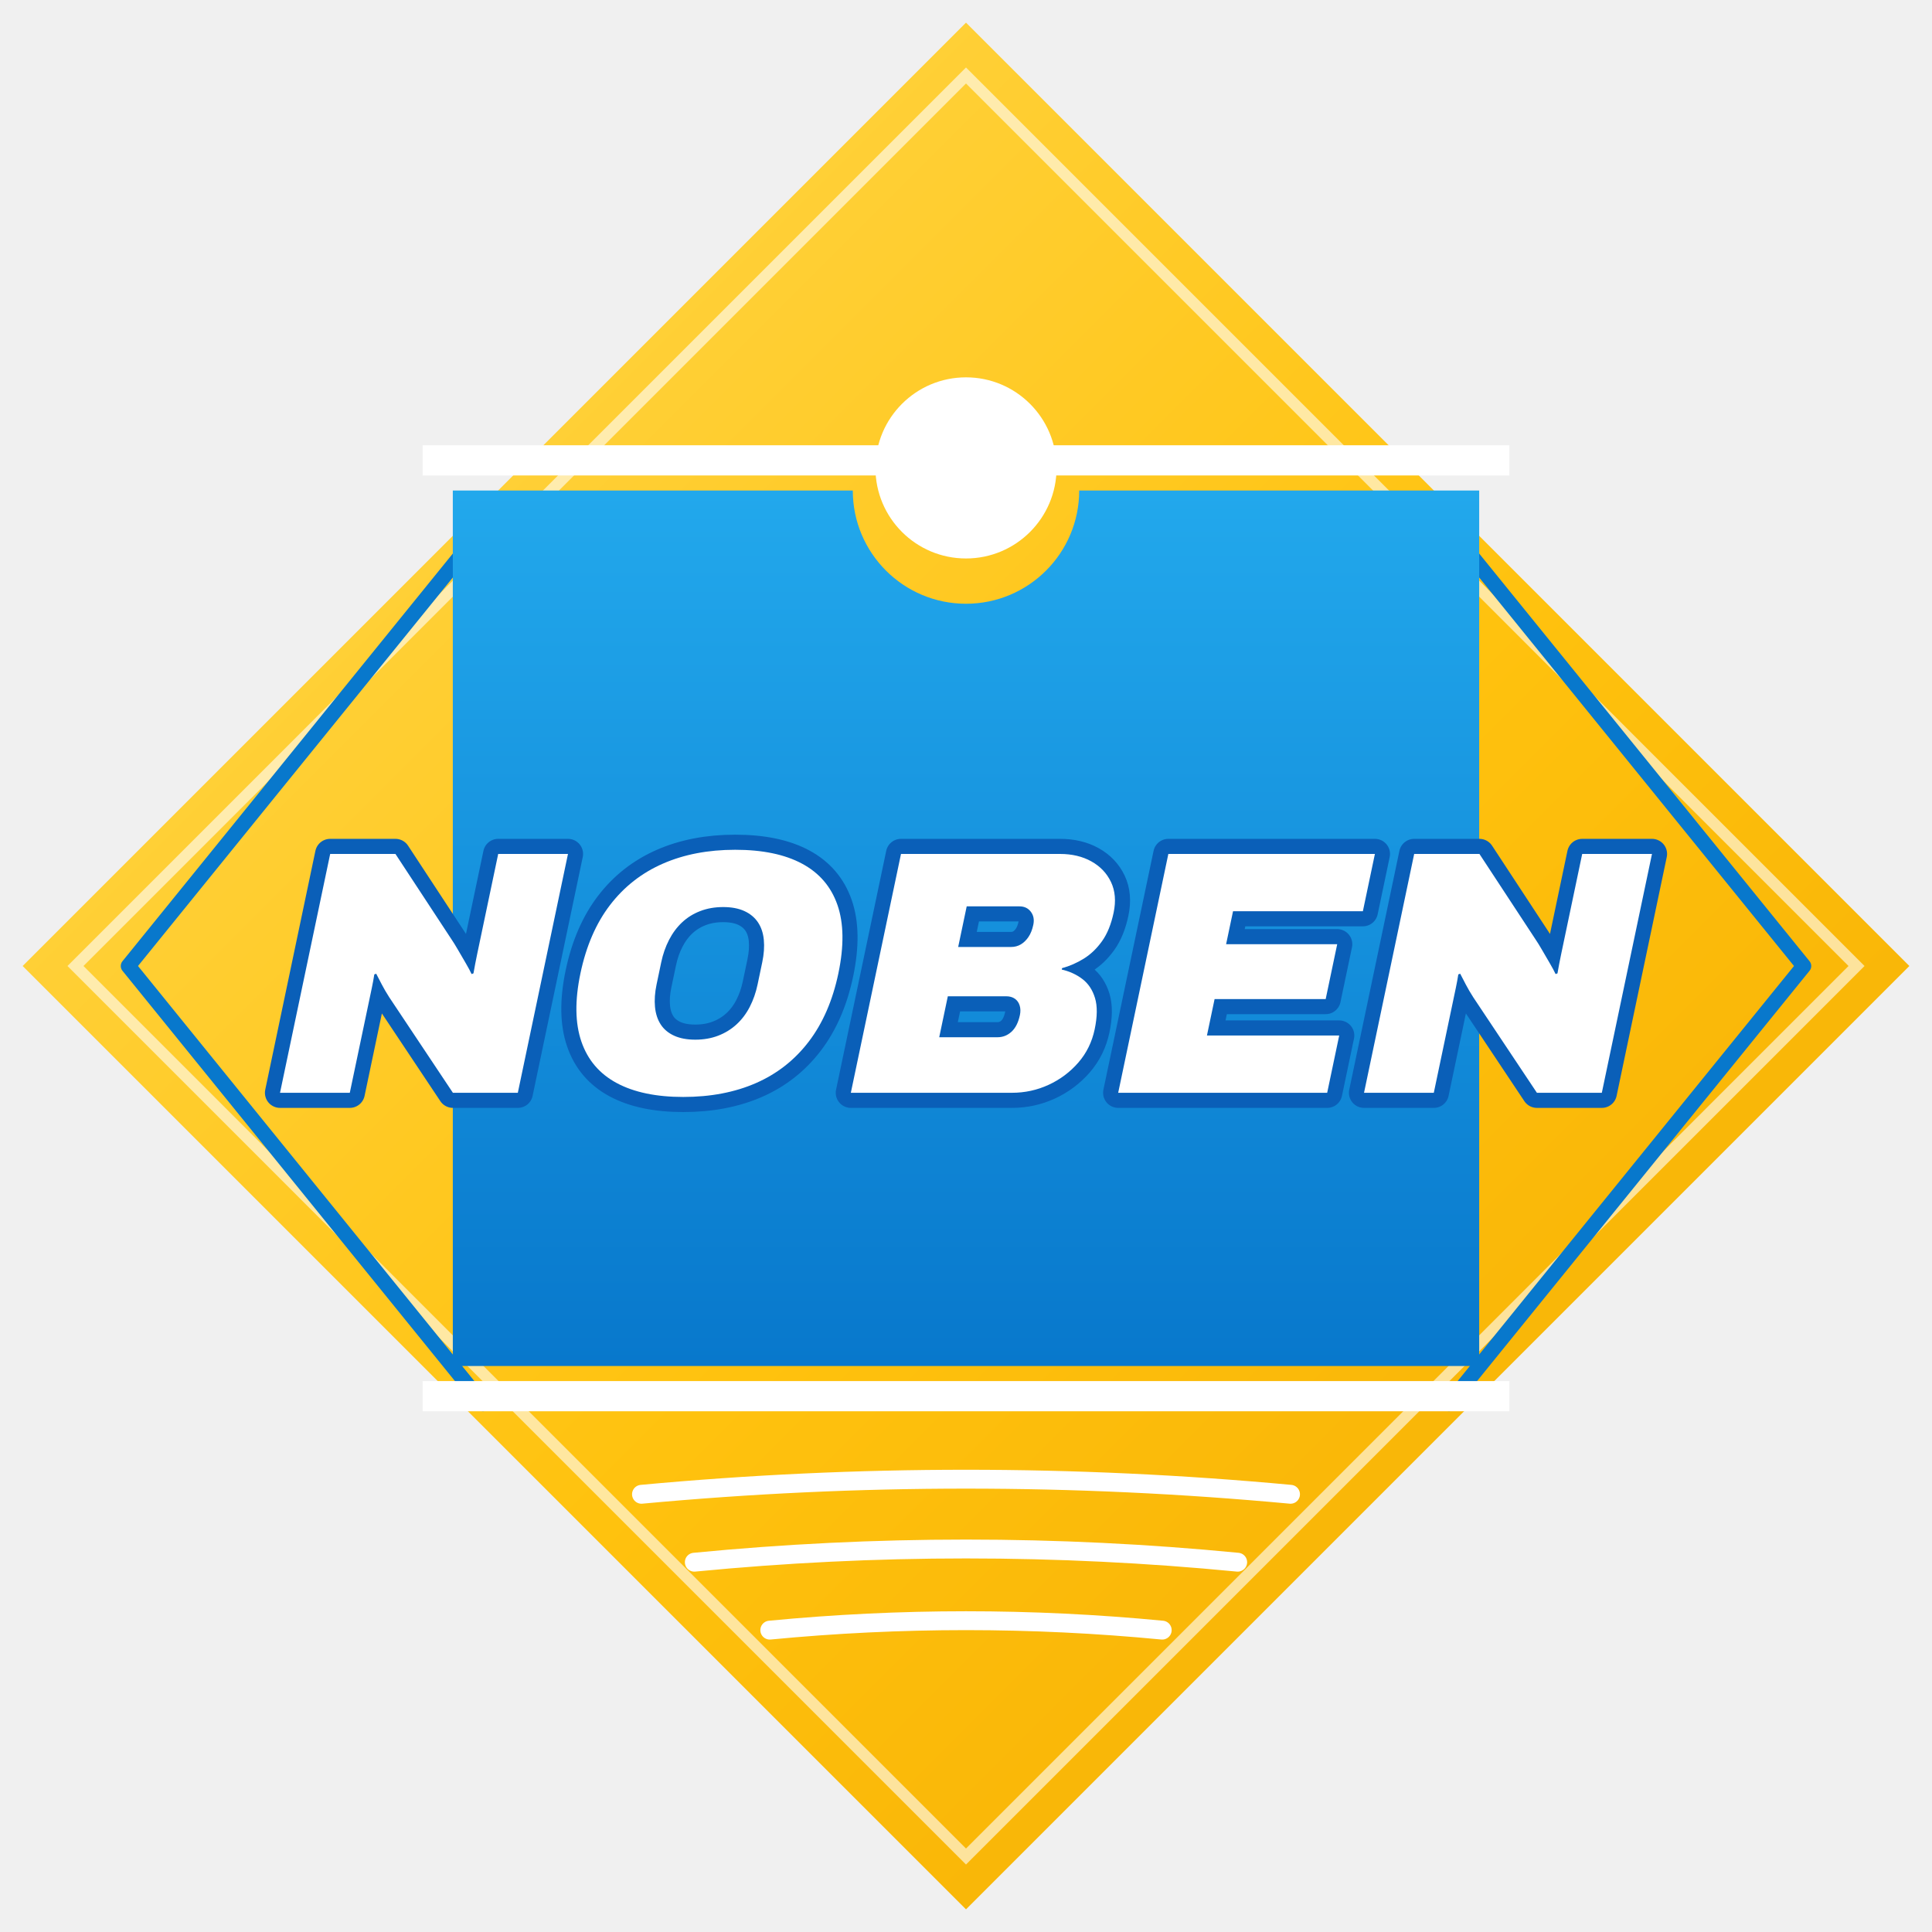
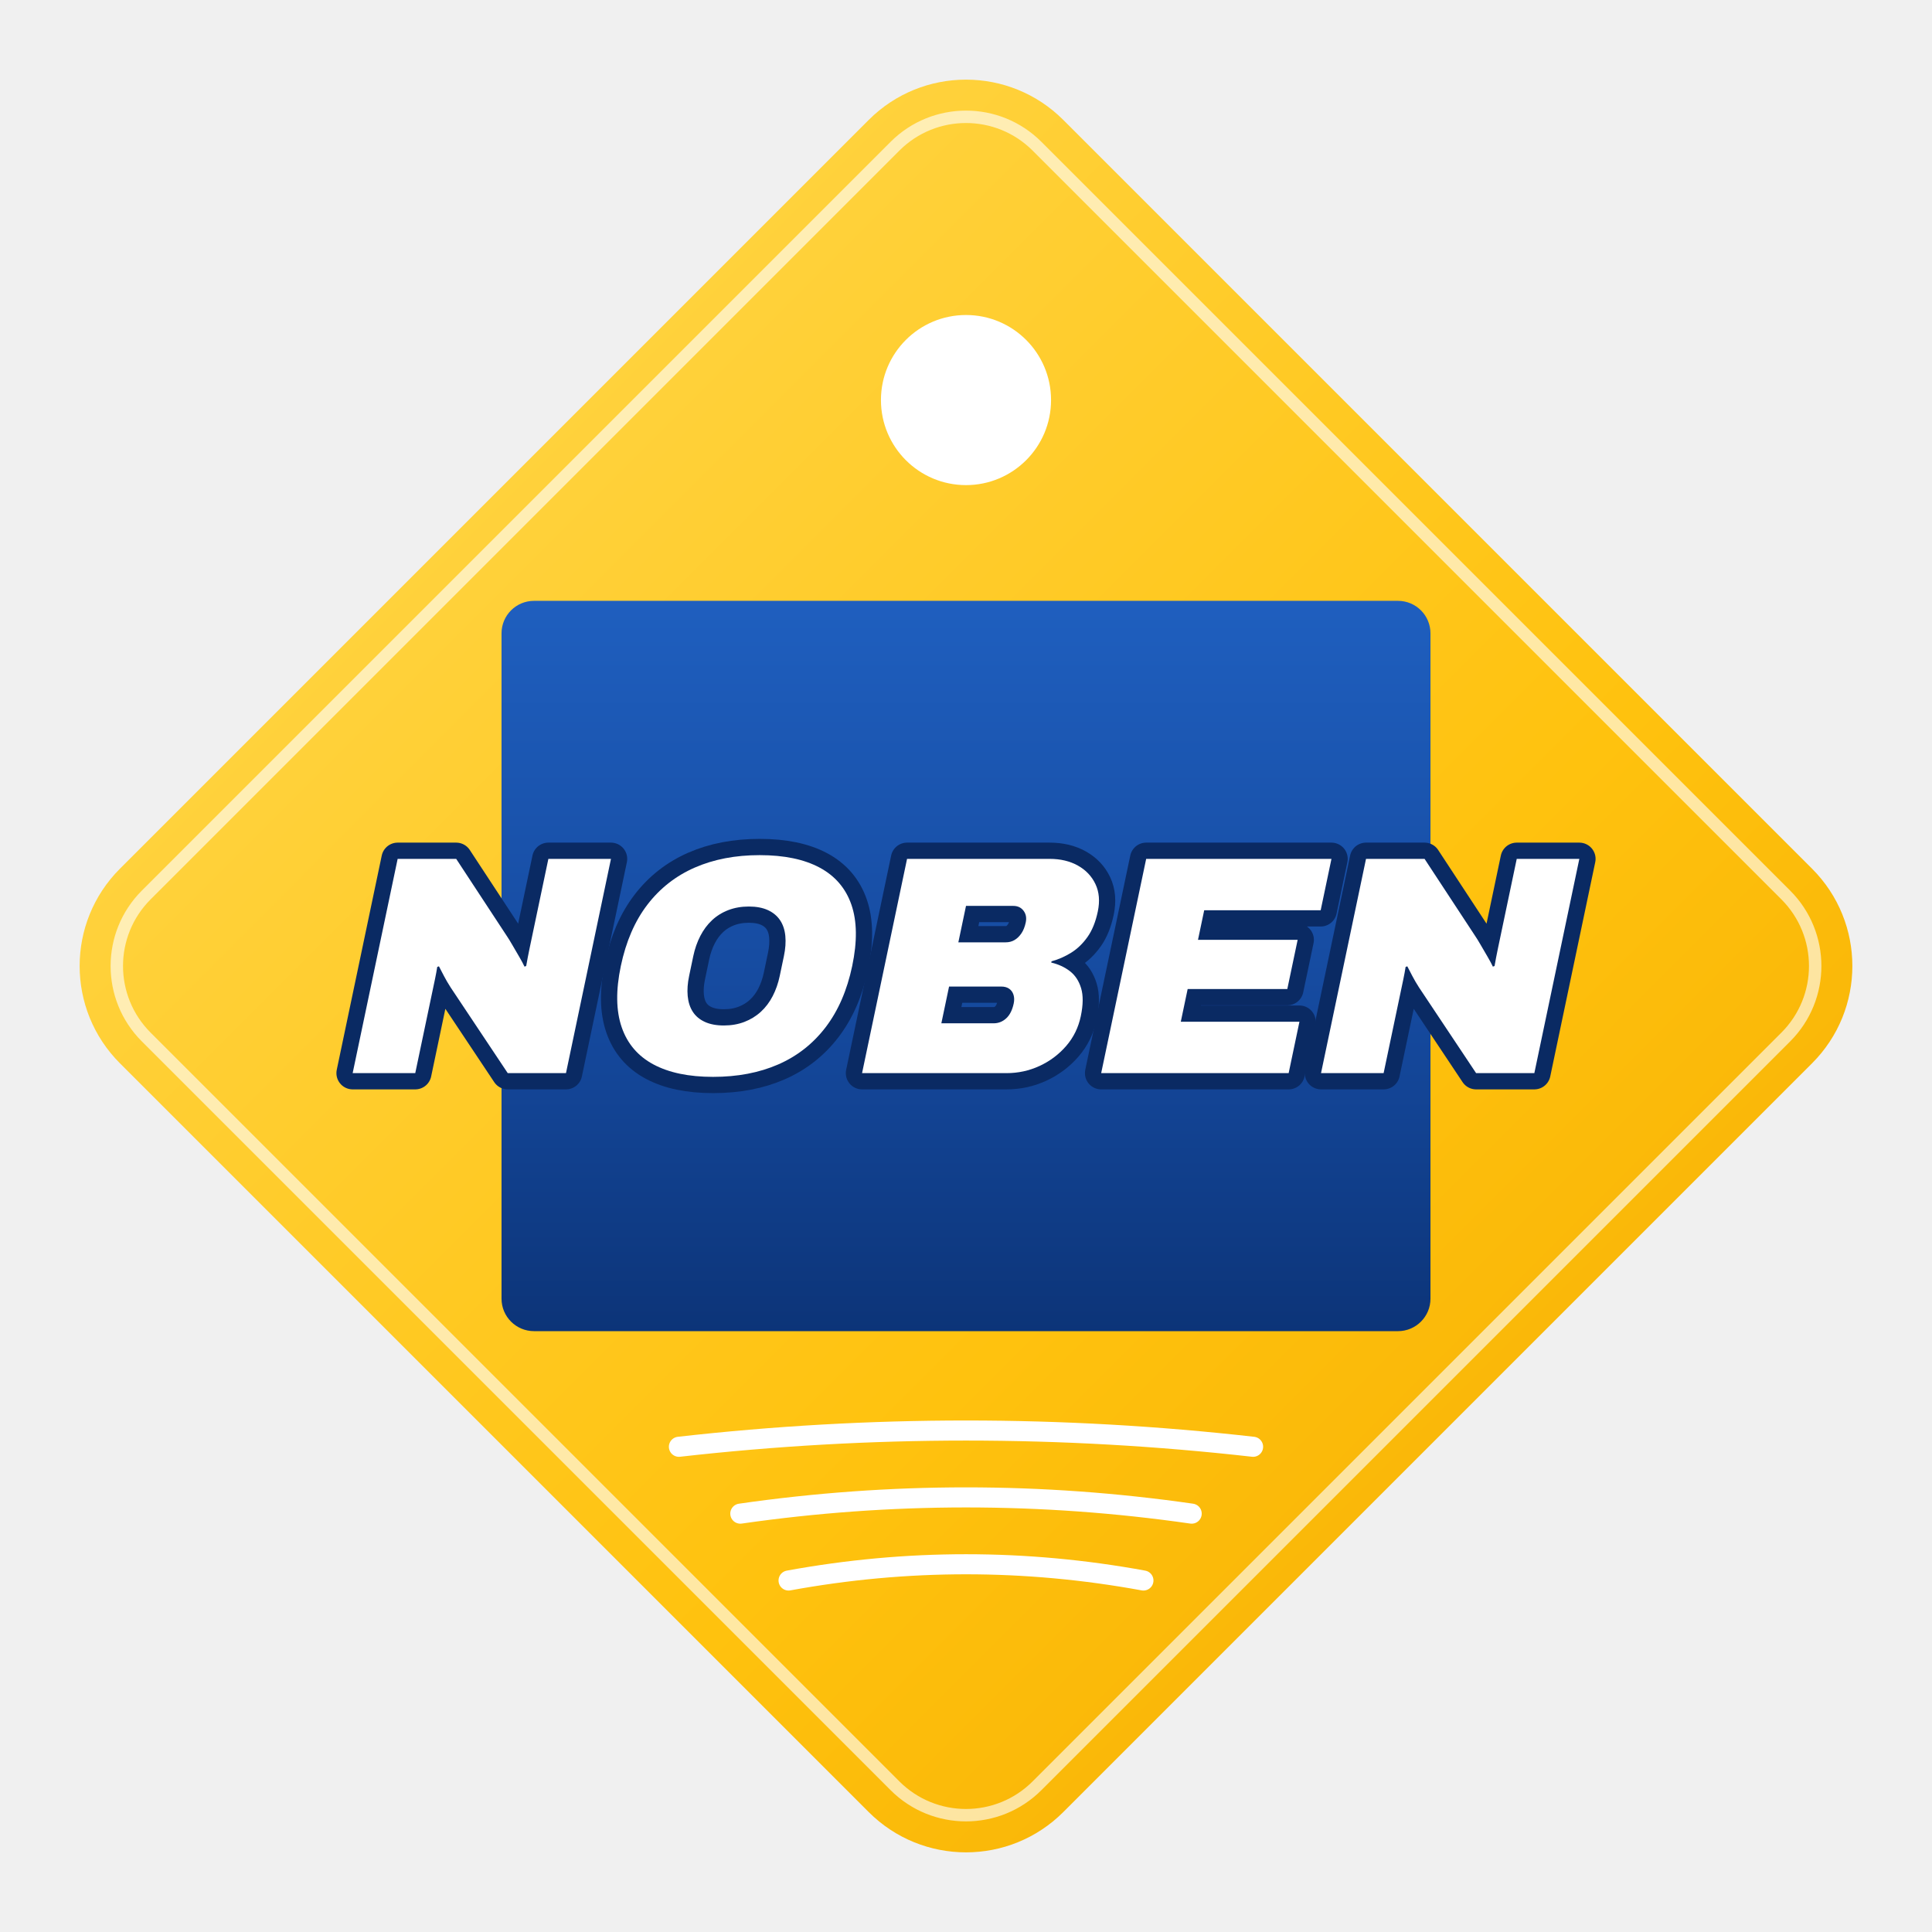
<svg xmlns="http://www.w3.org/2000/svg" viewBox="0 0 512 512" role="img" aria-label="Noben">
  <defs>
    <linearGradient id="g" x1="0" y1="0" x2="1" y2="1">
      <stop offset="0" stop-color="#ffdb57" />
-       <stop offset=".55" stop-color="#ffc20e" />
+       <stop offset=".618" stop-color="#ffc20e" />
      <stop offset="1" stop-color="#f2a900" />
    </linearGradient>
    <linearGradient id="b" x1="0" y1="0" x2="0" y2="1">
-       <stop offset="0" stop-color="#22a8ec" />
-       <stop offset="1" stop-color="#0878cc" />
+       <stop offset="0" stop-color="#1f5fbf" />
+       <stop offset=".618" stop-color="#14479a" />
+       <stop offset="1" stop-color="#0c3478" />
    </linearGradient>
  </defs>
-   <path d="M256 6 L506 256 L256 506 L6 256 Z" fill="url(#g)" />
-   <path d="M256 20 L492 256 L256 492 L20 256 Z" fill="none" stroke="#fff" stroke-opacity=".6" stroke-width="3" />
-   <path d="M384 140 L478 256 L384 372 M128 140 L34 256 L128 372" fill="none" stroke="#0878cc" stroke-width="4" stroke-linejoin="round" stroke-linecap="round" />
-   <path d="M112 122 H400 M112 370 H400" stroke="#fff" stroke-width="8" />
-   <path d="M120 130 H226 A30 30 0 0 0 286 130 H392 V362 H120 Z" fill="url(#b)" />
-   <circle cx="256" cy="124" r="24" fill="#fff" />
-   <g transform="translate(67.4 289.6)">
-     <path d="M6.808 0.0 20.1 -63.296H37.396L52.312 -40.572Q52.947 -39.652 53.96 -37.904Q54.973 -36.156 56.022 -34.362Q57.071 -32.568 57.575 -31.464L58.074 -31.648Q58.523 -34.224 59.054 -36.754Q59.586 -39.284 59.856 -40.572L64.628 -63.296H83.12L69.828 0.0H52.624L35.765 -25.3Q34.587 -27.14 33.802 -28.658Q33.017 -30.176 32.295 -31.556L31.796 -31.372Q31.521 -29.624 31.154 -27.876Q30.787 -26.128 30.613 -25.3L25.3 0.0Z M113.676 1.104Q102.912 1.104 96.049 -2.576Q89.186 -6.256 86.674 -13.57Q84.162 -20.884 86.422 -31.648Q88.702 -42.504 94.276 -49.772Q99.85 -57.04 108.259 -60.72Q116.668 -64.4 127.432 -64.4Q138.288 -64.4 145.151 -60.72Q152.014 -57.04 154.536 -49.772Q157.058 -42.504 154.778 -31.648Q152.518 -20.884 146.934 -13.57Q141.35 -6.256 132.941 -2.576Q124.532 1.104 113.676 1.104ZM116.864 -14.076Q120.176 -14.076 122.928 -15.134Q125.68 -16.192 127.788 -18.124Q129.896 -20.056 131.294 -22.77Q132.692 -25.484 133.368 -28.704L134.604 -34.592Q135.281 -37.812 135.022 -40.526Q134.764 -43.24 133.468 -45.172Q132.172 -47.104 129.864 -48.162Q127.556 -49.22 124.244 -49.22Q120.932 -49.22 118.18 -48.162Q115.428 -47.104 113.366 -45.172Q111.304 -43.24 109.906 -40.526Q108.509 -37.812 107.832 -34.592L106.596 -28.704Q105.92 -25.484 106.178 -22.77Q106.436 -20.056 107.686 -18.124Q108.936 -16.192 111.244 -15.134Q113.552 -14.076 116.864 -14.076Z M158.08 0.0 171.372 -63.296H213.508Q218.292 -63.296 221.833 -61.318Q225.373 -59.34 227.031 -55.844Q228.689 -52.348 227.723 -47.748Q226.757 -43.148 224.667 -40.204Q222.577 -37.26 219.827 -35.558Q217.078 -33.856 214.052 -33.028L213.975 -32.66Q217.132 -31.924 219.469 -30.13Q221.807 -28.336 222.786 -25.116Q223.766 -21.896 222.704 -16.836Q221.641 -11.776 218.365 -8.004Q215.089 -4.232 210.504 -2.116Q205.92 0.0 200.768 0.0ZM181.503 -14.72H196.959Q199.075 -14.72 200.672 -16.192Q202.269 -17.664 202.888 -20.608Q203.177 -21.988 202.821 -23.138Q202.464 -24.288 201.542 -24.932Q200.619 -25.576 199.239 -25.576H183.783ZM186.526 -38.64H200.51Q201.982 -38.64 203.139 -39.33Q204.296 -40.02 205.165 -41.308Q206.033 -42.596 206.439 -44.528Q206.864 -46.552 205.783 -47.978Q204.703 -49.404 202.771 -49.404H188.787Z M228.932 0.0 242.224 -63.296H296.964L293.776 -48.116H259.368L257.533 -39.376H286.973L283.92 -24.84H254.48L252.452 -15.18H287.504L284.316 0.0Z M294.08 0.0 307.372 -63.296H324.668L339.584 -40.572Q340.219 -39.652 341.232 -37.904Q342.245 -36.156 343.294 -34.362Q344.343 -32.568 344.847 -31.464L345.346 -31.648Q345.795 -34.224 346.326 -36.754Q346.858 -39.284 347.128 -40.572L351.9 -63.296H370.392L357.1 0.0H339.896L323.037 -25.3Q321.859 -27.14 321.074 -28.658Q320.289 -30.176 319.567 -31.556L319.068 -31.372Q318.793 -29.624 318.426 -27.876Q318.059 -26.128 317.885 -25.3L312.572 0.0Z" fill="none" stroke="#0a5fb8" stroke-width="8" stroke-linejoin="round" />
-     <path d="M6.808 0.0 20.1 -63.296H37.396L52.312 -40.572Q52.947 -39.652 53.96 -37.904Q54.973 -36.156 56.022 -34.362Q57.071 -32.568 57.575 -31.464L58.074 -31.648Q58.523 -34.224 59.054 -36.754Q59.586 -39.284 59.856 -40.572L64.628 -63.296H83.12L69.828 0.0H52.624L35.765 -25.3Q34.587 -27.14 33.802 -28.658Q33.017 -30.176 32.295 -31.556L31.796 -31.372Q31.521 -29.624 31.154 -27.876Q30.787 -26.128 30.613 -25.3L25.3 0.0Z M113.676 1.104Q102.912 1.104 96.049 -2.576Q89.186 -6.256 86.674 -13.57Q84.162 -20.884 86.422 -31.648Q88.702 -42.504 94.276 -49.772Q99.85 -57.04 108.259 -60.72Q116.668 -64.4 127.432 -64.4Q138.288 -64.4 145.151 -60.72Q152.014 -57.04 154.536 -49.772Q157.058 -42.504 154.778 -31.648Q152.518 -20.884 146.934 -13.57Q141.35 -6.256 132.941 -2.576Q124.532 1.104 113.676 1.104ZM116.864 -14.076Q120.176 -14.076 122.928 -15.134Q125.68 -16.192 127.788 -18.124Q129.896 -20.056 131.294 -22.77Q132.692 -25.484 133.368 -28.704L134.604 -34.592Q135.281 -37.812 135.022 -40.526Q134.764 -43.24 133.468 -45.172Q132.172 -47.104 129.864 -48.162Q127.556 -49.22 124.244 -49.22Q120.932 -49.22 118.18 -48.162Q115.428 -47.104 113.366 -45.172Q111.304 -43.24 109.906 -40.526Q108.509 -37.812 107.832 -34.592L106.596 -28.704Q105.92 -25.484 106.178 -22.77Q106.436 -20.056 107.686 -18.124Q108.936 -16.192 111.244 -15.134Q113.552 -14.076 116.864 -14.076Z M158.08 0.0 171.372 -63.296H213.508Q218.292 -63.296 221.833 -61.318Q225.373 -59.34 227.031 -55.844Q228.689 -52.348 227.723 -47.748Q226.757 -43.148 224.667 -40.204Q222.577 -37.26 219.827 -35.558Q217.078 -33.856 214.052 -33.028L213.975 -32.66Q217.132 -31.924 219.469 -30.13Q221.807 -28.336 222.786 -25.116Q223.766 -21.896 222.704 -16.836Q221.641 -11.776 218.365 -8.004Q215.089 -4.232 210.504 -2.116Q205.92 0.0 200.768 0.0ZM181.503 -14.72H196.959Q199.075 -14.72 200.672 -16.192Q202.269 -17.664 202.888 -20.608Q203.177 -21.988 202.821 -23.138Q202.464 -24.288 201.542 -24.932Q200.619 -25.576 199.239 -25.576H183.783ZM186.526 -38.64H200.51Q201.982 -38.64 203.139 -39.33Q204.296 -40.02 205.165 -41.308Q206.033 -42.596 206.439 -44.528Q206.864 -46.552 205.783 -47.978Q204.703 -49.404 202.771 -49.404H188.787Z M228.932 0.0 242.224 -63.296H296.964L293.776 -48.116H259.368L257.533 -39.376H286.973L283.92 -24.84H254.48L252.452 -15.18H287.504L284.316 0.0Z M294.08 0.0 307.372 -63.296H324.668L339.584 -40.572Q340.219 -39.652 341.232 -37.904Q342.245 -36.156 343.294 -34.362Q344.343 -32.568 344.847 -31.464L345.346 -31.648Q345.795 -34.224 346.326 -36.754Q346.858 -39.284 347.128 -40.572L351.9 -63.296H370.392L357.1 0.0H339.896L323.037 -25.3Q321.859 -27.14 321.074 -28.658Q320.289 -30.176 319.567 -31.556L319.068 -31.372Q318.793 -29.624 318.426 -27.876Q318.059 -26.128 317.885 -25.3L312.572 0.0Z" fill="#fff" />
+   <path d="M281.79 31.79 L480.21 230.21 A36.47 36.47 0 0 1 480.21 281.79 L281.79 480.21 A36.47 36.47 0 0 1 230.21 480.21 L31.79 281.79 A36.47 36.47 0 0 1 31.79 230.21 L230.21 31.79 A36.47 36.47 0 0 1 281.79 31.79 Z" fill="url(#g)" />
+   <path d="M274.83 38.76 L473.24 237.17 A26.62 26.62 0 0 1 473.24 274.83 L274.83 473.24 A26.62 26.62 0 0 1 237.17 473.24 L38.76 274.83 A26.62 26.62 0 0 1 38.76 237.17 L237.17 38.76 A26.62 26.62 0 0 1 274.83 38.76 Z" fill="none" stroke="#ffffff" stroke-opacity=".618" stroke-width="3.29" />
+   <path d="M141.52 159.23 H370.48 A8.61 8.61 0 0 1 379.09 167.84 V344.16 A8.61 8.61 0 0 1 370.48 352.77 H141.52 A8.61 8.61 0 0 1 132.91 344.16 V167.84 A8.61 8.61 0 0 1 141.52 159.23 Z" fill="url(#b)" />
+   <circle cx="256" cy="106.02" r="22.54" fill="#ffffff" />
+   <g transform="translate(93.46 284.39) scale(0.89704)">
+     <g fill="none" stroke="#0a2a63" stroke-width="9.6" stroke-linejoin="round">
+       <path transform="translate(-6.81 0)" d="M6.808 0.0 20.1 -63.296H37.396L52.312 -40.572Q52.947 -39.652 53.96 -37.904Q54.973 -36.156 56.022 -34.362Q57.071 -32.568 57.575 -31.464L58.074 -31.648Q58.523 -34.224 59.054 -36.754Q59.586 -39.284 59.856 -40.572L64.628 -63.296H83.12L69.828 0.0H52.624L35.765 -25.3Q34.587 -27.14 33.802 -28.658Q33.017 -30.176 32.295 -31.556L31.796 -31.372Q31.521 -29.624 31.154 -27.876Q30.787 -26.128 30.613 -25.3L25.3 0.0Z " />
+       <path transform="translate(-7.2 0)" d="M113.676 1.104Q102.912 1.104 96.049 -2.576Q89.186 -6.256 86.674 -13.57Q84.162 -20.884 86.422 -31.648Q88.702 -42.504 94.276 -49.772Q99.85 -57.04 108.259 -60.72Q116.668 -64.4 127.432 -64.4Q138.288 -64.4 145.151 -60.72Q152.014 -57.04 154.536 -49.772Q157.058 -42.504 154.778 -31.648Q152.518 -20.884 146.934 -13.57Q141.35 -6.256 132.941 -2.576Q124.532 1.104 113.676 1.104ZM116.864 -14.076Q120.176 -14.076 122.928 -15.134Q125.68 -16.192 127.788 -18.124Q129.896 -20.056 131.294 -22.77Q132.692 -25.484 133.368 -28.704L134.604 -34.592Q135.281 -37.812 135.022 -40.526Q134.764 -43.24 133.468 -45.172Q132.172 -47.104 129.864 -48.162Q127.556 -49.22 124.244 -49.22Q120.932 -49.22 118.18 -48.162Q115.428 -47.104 113.366 -45.172Q111.304 -43.24 109.906 -40.526Q108.509 -37.812 107.832 -34.592L106.596 -28.704Q105.92 -25.484 106.178 -22.77Q106.436 -20.056 107.686 -18.124Q108.936 -16.192 111.244 -15.134Q113.552 -14.076 116.864 -14.076Z " />
+       <path transform="translate(-7.59 0)" d="M158.08 0.0 171.372 -63.296H213.508Q218.292 -63.296 221.833 -61.318Q225.373 -59.34 227.031 -55.844Q228.689 -52.348 227.723 -47.748Q226.757 -43.148 224.667 -40.204Q222.577 -37.26 219.827 -35.558Q217.078 -33.856 214.052 -33.028L213.975 -32.66Q217.132 -31.924 219.469 -30.13Q221.807 -28.336 222.786 -25.116Q223.766 -21.896 222.704 -16.836Q221.641 -11.776 218.365 -8.004Q215.089 -4.232 210.504 -2.116Q205.92 0.0 200.768 0.0ZM181.503 -14.72H196.959Q199.075 -14.72 200.672 -16.192Q202.269 -17.664 202.888 -20.608Q203.177 -21.988 202.821 -23.138Q202.464 -24.288 201.542 -24.932Q200.619 -25.576 199.239 -25.576H183.783ZM186.526 -38.64H200.51Q201.982 -38.64 203.139 -39.33Q204.296 -40.02 205.165 -41.308Q206.033 -42.596 206.439 -44.528Q206.864 -46.552 205.783 -47.978Q204.703 -49.404 202.771 -49.404H188.787Z " />
+       <path transform="translate(-7.8 0)" d="M228.932 0.0 242.224 -63.296H296.964L293.776 -48.116H259.368L257.533 -39.376H286.973L283.92 -24.84H254.48L252.452 -15.18H287.504L284.316 0.0Z " />
+       <path transform="translate(-8 0)" d="M294.08 0.0 307.372 -63.296H324.668L339.584 -40.572Q340.219 -39.652 341.232 -37.904Q342.245 -36.156 343.294 -34.362Q344.343 -32.568 344.847 -31.464L345.346 -31.648Q345.795 -34.224 346.326 -36.754Q346.858 -39.284 347.128 -40.572L351.9 -63.296H370.392L357.1 0.0H339.896L323.037 -25.3Q321.859 -27.14 321.074 -28.658Q320.289 -30.176 319.567 -31.556L319.068 -31.372Q318.793 -29.624 318.426 -27.876Q318.059 -26.128 317.885 -25.3L312.572 0.0Z" />
+     </g>
+     <g fill="#ffffff">
+       <path transform="translate(-6.81 0)" d="M6.808 0.0 20.1 -63.296H37.396L52.312 -40.572Q52.947 -39.652 53.96 -37.904Q54.973 -36.156 56.022 -34.362Q57.071 -32.568 57.575 -31.464L58.074 -31.648Q58.523 -34.224 59.054 -36.754Q59.586 -39.284 59.856 -40.572L64.628 -63.296H83.12L69.828 0.0H52.624L35.765 -25.3Q34.587 -27.14 33.802 -28.658Q33.017 -30.176 32.295 -31.556L31.796 -31.372Q31.521 -29.624 31.154 -27.876Q30.787 -26.128 30.613 -25.3L25.3 0.0Z " />
+       <path transform="translate(-7.2 0)" d="M113.676 1.104Q102.912 1.104 96.049 -2.576Q89.186 -6.256 86.674 -13.57Q84.162 -20.884 86.422 -31.648Q88.702 -42.504 94.276 -49.772Q99.85 -57.04 108.259 -60.72Q116.668 -64.4 127.432 -64.4Q138.288 -64.4 145.151 -60.72Q152.014 -57.04 154.536 -49.772Q157.058 -42.504 154.778 -31.648Q152.518 -20.884 146.934 -13.57Q141.35 -6.256 132.941 -2.576Q124.532 1.104 113.676 1.104ZM116.864 -14.076Q120.176 -14.076 122.928 -15.134Q125.68 -16.192 127.788 -18.124Q129.896 -20.056 131.294 -22.77Q132.692 -25.484 133.368 -28.704L134.604 -34.592Q135.281 -37.812 135.022 -40.526Q134.764 -43.24 133.468 -45.172Q132.172 -47.104 129.864 -48.162Q127.556 -49.22 124.244 -49.22Q120.932 -49.22 118.18 -48.162Q115.428 -47.104 113.366 -45.172Q111.304 -43.24 109.906 -40.526Q108.509 -37.812 107.832 -34.592L106.596 -28.704Q105.92 -25.484 106.178 -22.77Q106.436 -20.056 107.686 -18.124Q108.936 -16.192 111.244 -15.134Q113.552 -14.076 116.864 -14.076Z " />
+       <path transform="translate(-7.59 0)" d="M158.08 0.0 171.372 -63.296H213.508Q218.292 -63.296 221.833 -61.318Q225.373 -59.34 227.031 -55.844Q228.689 -52.348 227.723 -47.748Q226.757 -43.148 224.667 -40.204Q222.577 -37.26 219.827 -35.558Q217.078 -33.856 214.052 -33.028L213.975 -32.66Q217.132 -31.924 219.469 -30.13Q221.807 -28.336 222.786 -25.116Q223.766 -21.896 222.704 -16.836Q221.641 -11.776 218.365 -8.004Q215.089 -4.232 210.504 -2.116Q205.92 0.0 200.768 0.0ZM181.503 -14.72H196.959Q199.075 -14.72 200.672 -16.192Q202.269 -17.664 202.888 -20.608Q203.177 -21.988 202.821 -23.138Q202.464 -24.288 201.542 -24.932Q200.619 -25.576 199.239 -25.576H183.783ZM186.526 -38.64H200.51Q201.982 -38.64 203.139 -39.33Q204.296 -40.02 205.165 -41.308Q206.033 -42.596 206.439 -44.528Q206.864 -46.552 205.783 -47.978Q204.703 -49.404 202.771 -49.404H188.787Z " />
+       <path transform="translate(-7.8 0)" d="M228.932 0.0 242.224 -63.296H296.964L293.776 -48.116H259.368L257.533 -39.376H286.973L283.92 -24.84H254.48L252.452 -15.18H287.504L284.316 0.0Z " />
+       <path transform="translate(-8 0)" d="M294.08 0.0 307.372 -63.296H324.668L339.584 -40.572Q340.219 -39.652 341.232 -37.904Q342.245 -36.156 343.294 -34.362Q344.343 -32.568 344.847 -31.464L345.346 -31.648Q345.795 -34.224 346.326 -36.754Q346.858 -39.284 347.128 -40.572L351.9 -63.296H370.392L357.1 0.0H339.896L323.037 -25.3Q321.859 -27.14 321.074 -28.658Q320.289 -30.176 319.567 -31.556L319.068 -31.372Q318.793 -29.624 318.426 -27.876Q318.059 -26.128 317.885 -25.3L312.572 0.0Z" />
+     </g>
  </g>
-   <path d="M170 396 Q256 388 342 396 M184 414 Q256 407 328 414 M204 432 Q256 427 308 432" fill="none" stroke="#fff" stroke-width="5" stroke-linecap="round" />
+   <path d="M179.92 383.41 Q256 374.8 332.08 383.41 M196.19 401.13 Q256 392.52 315.81 401.13 M208.98 418.85 Q256 410.24 303.02 418.85" fill="none" stroke="#ffffff" stroke-width="5.32" stroke-linecap="round" />
</svg>
